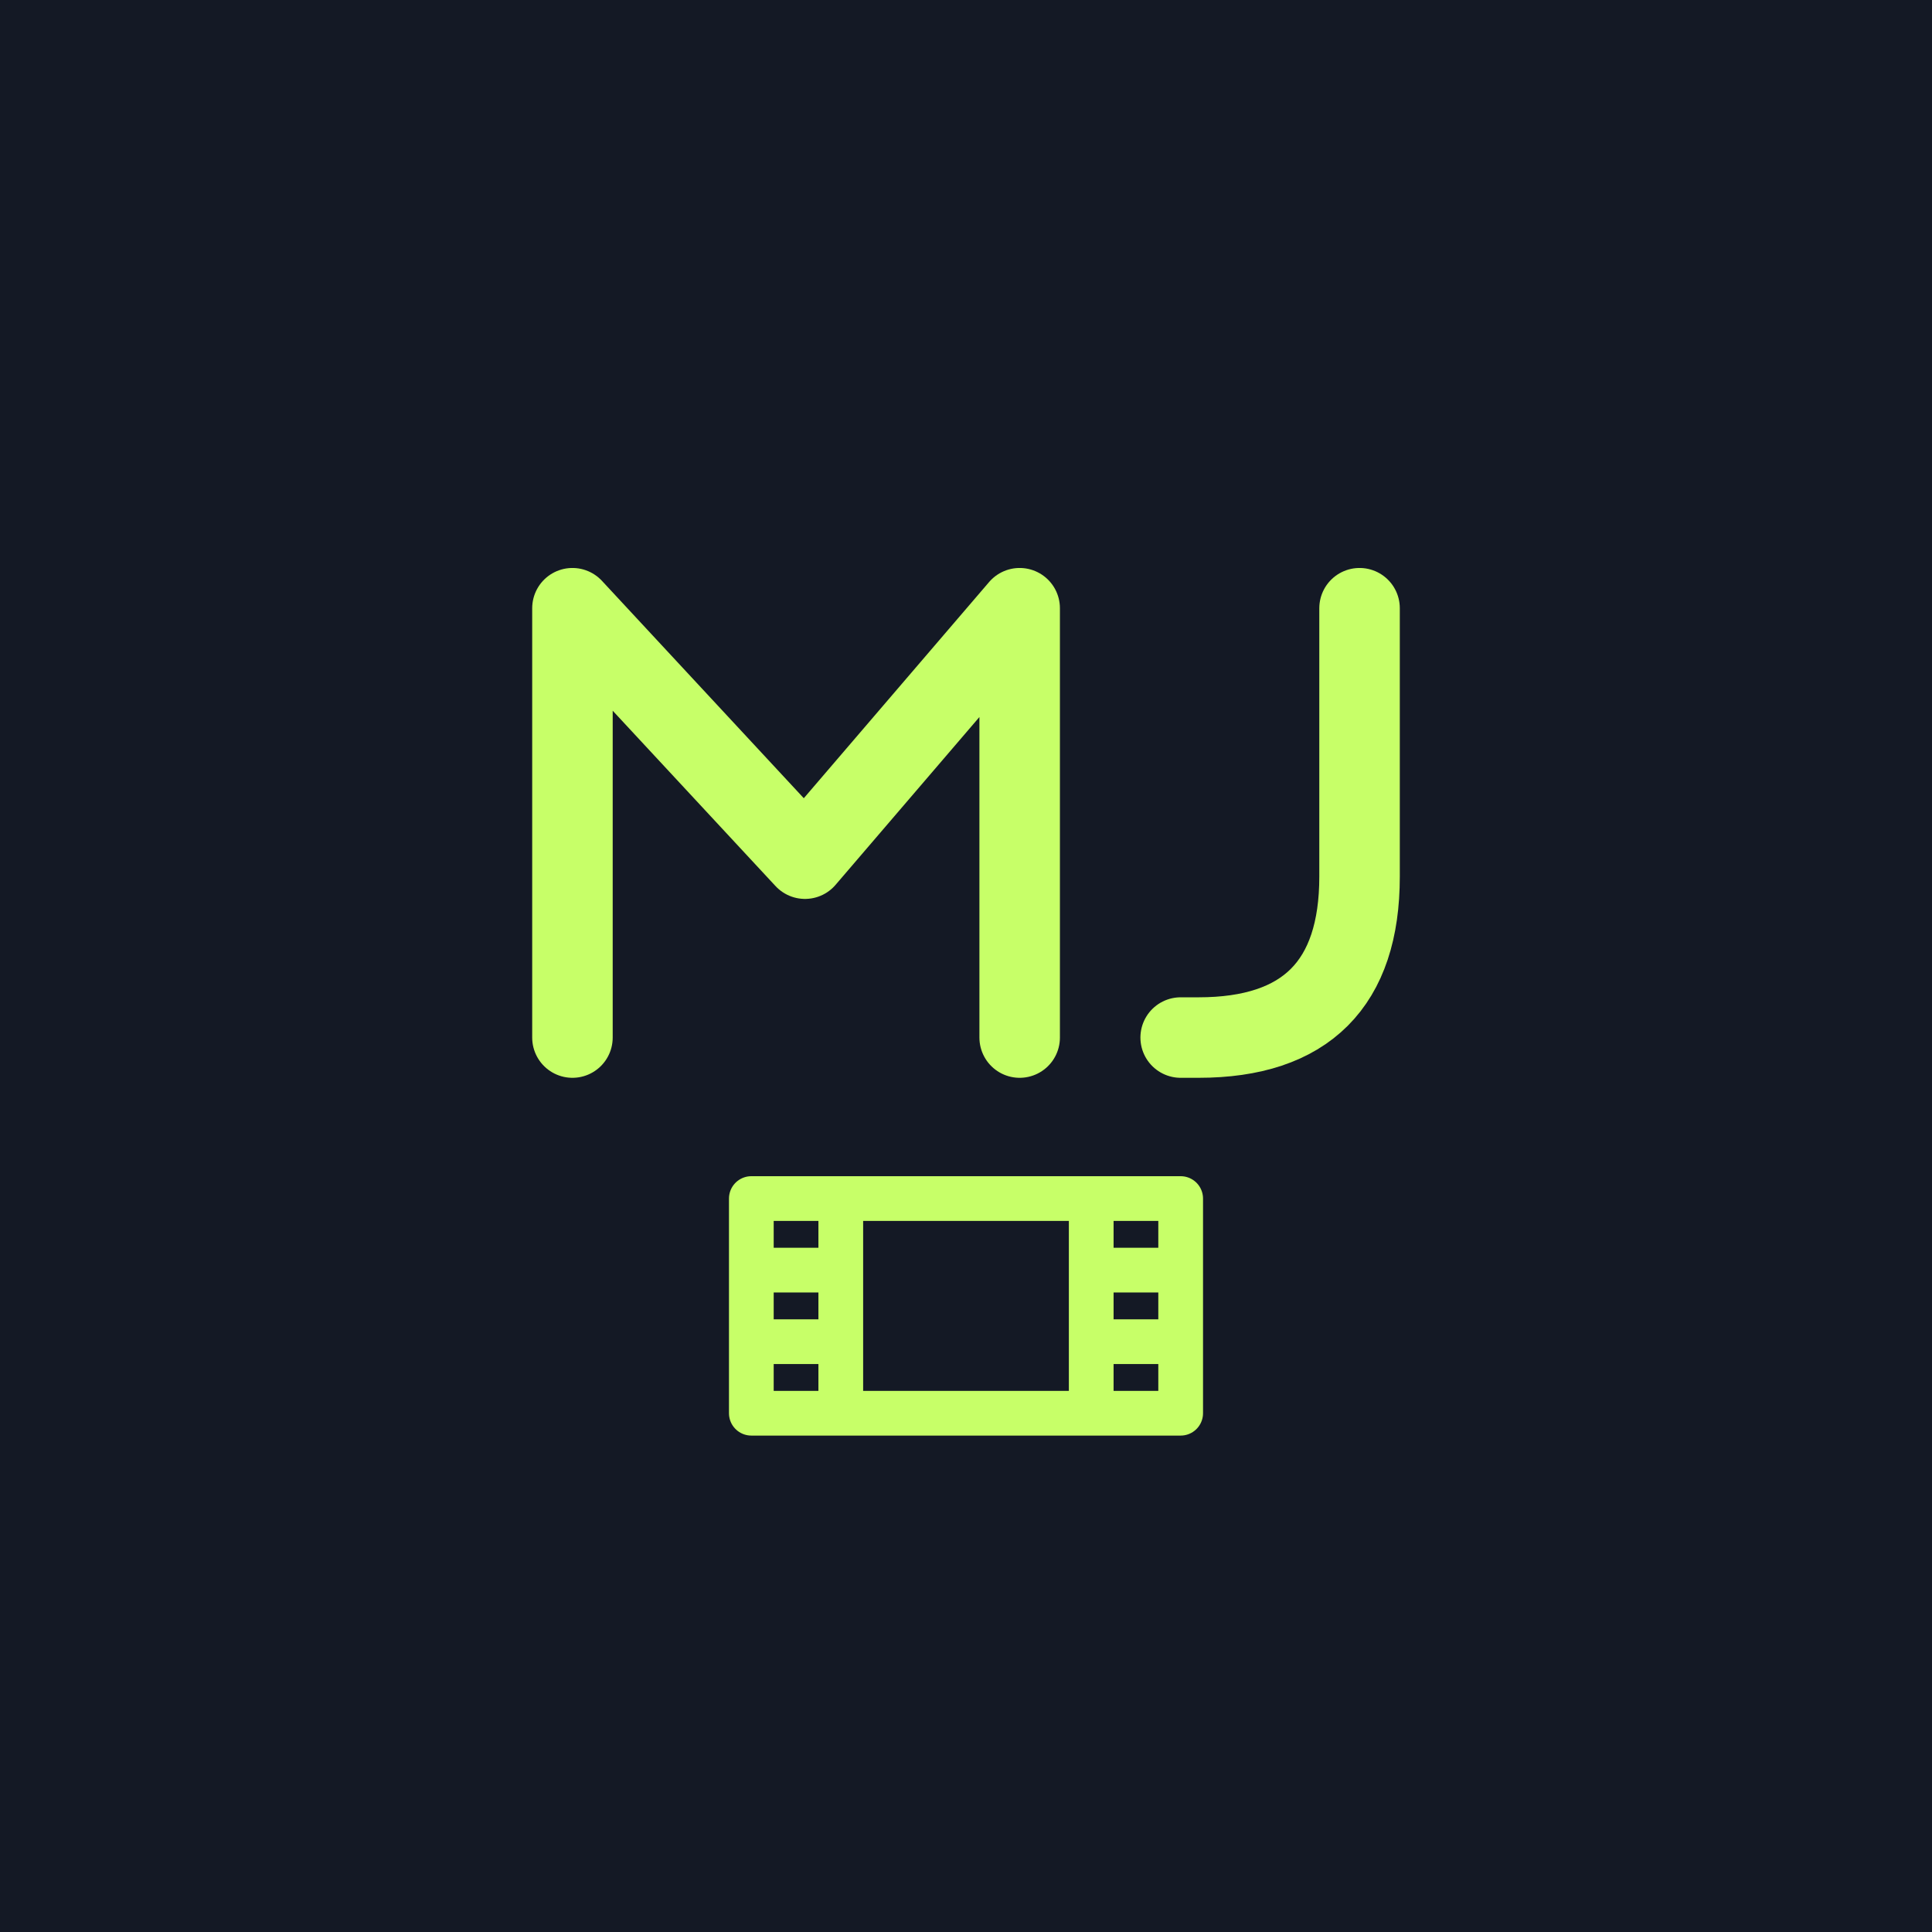
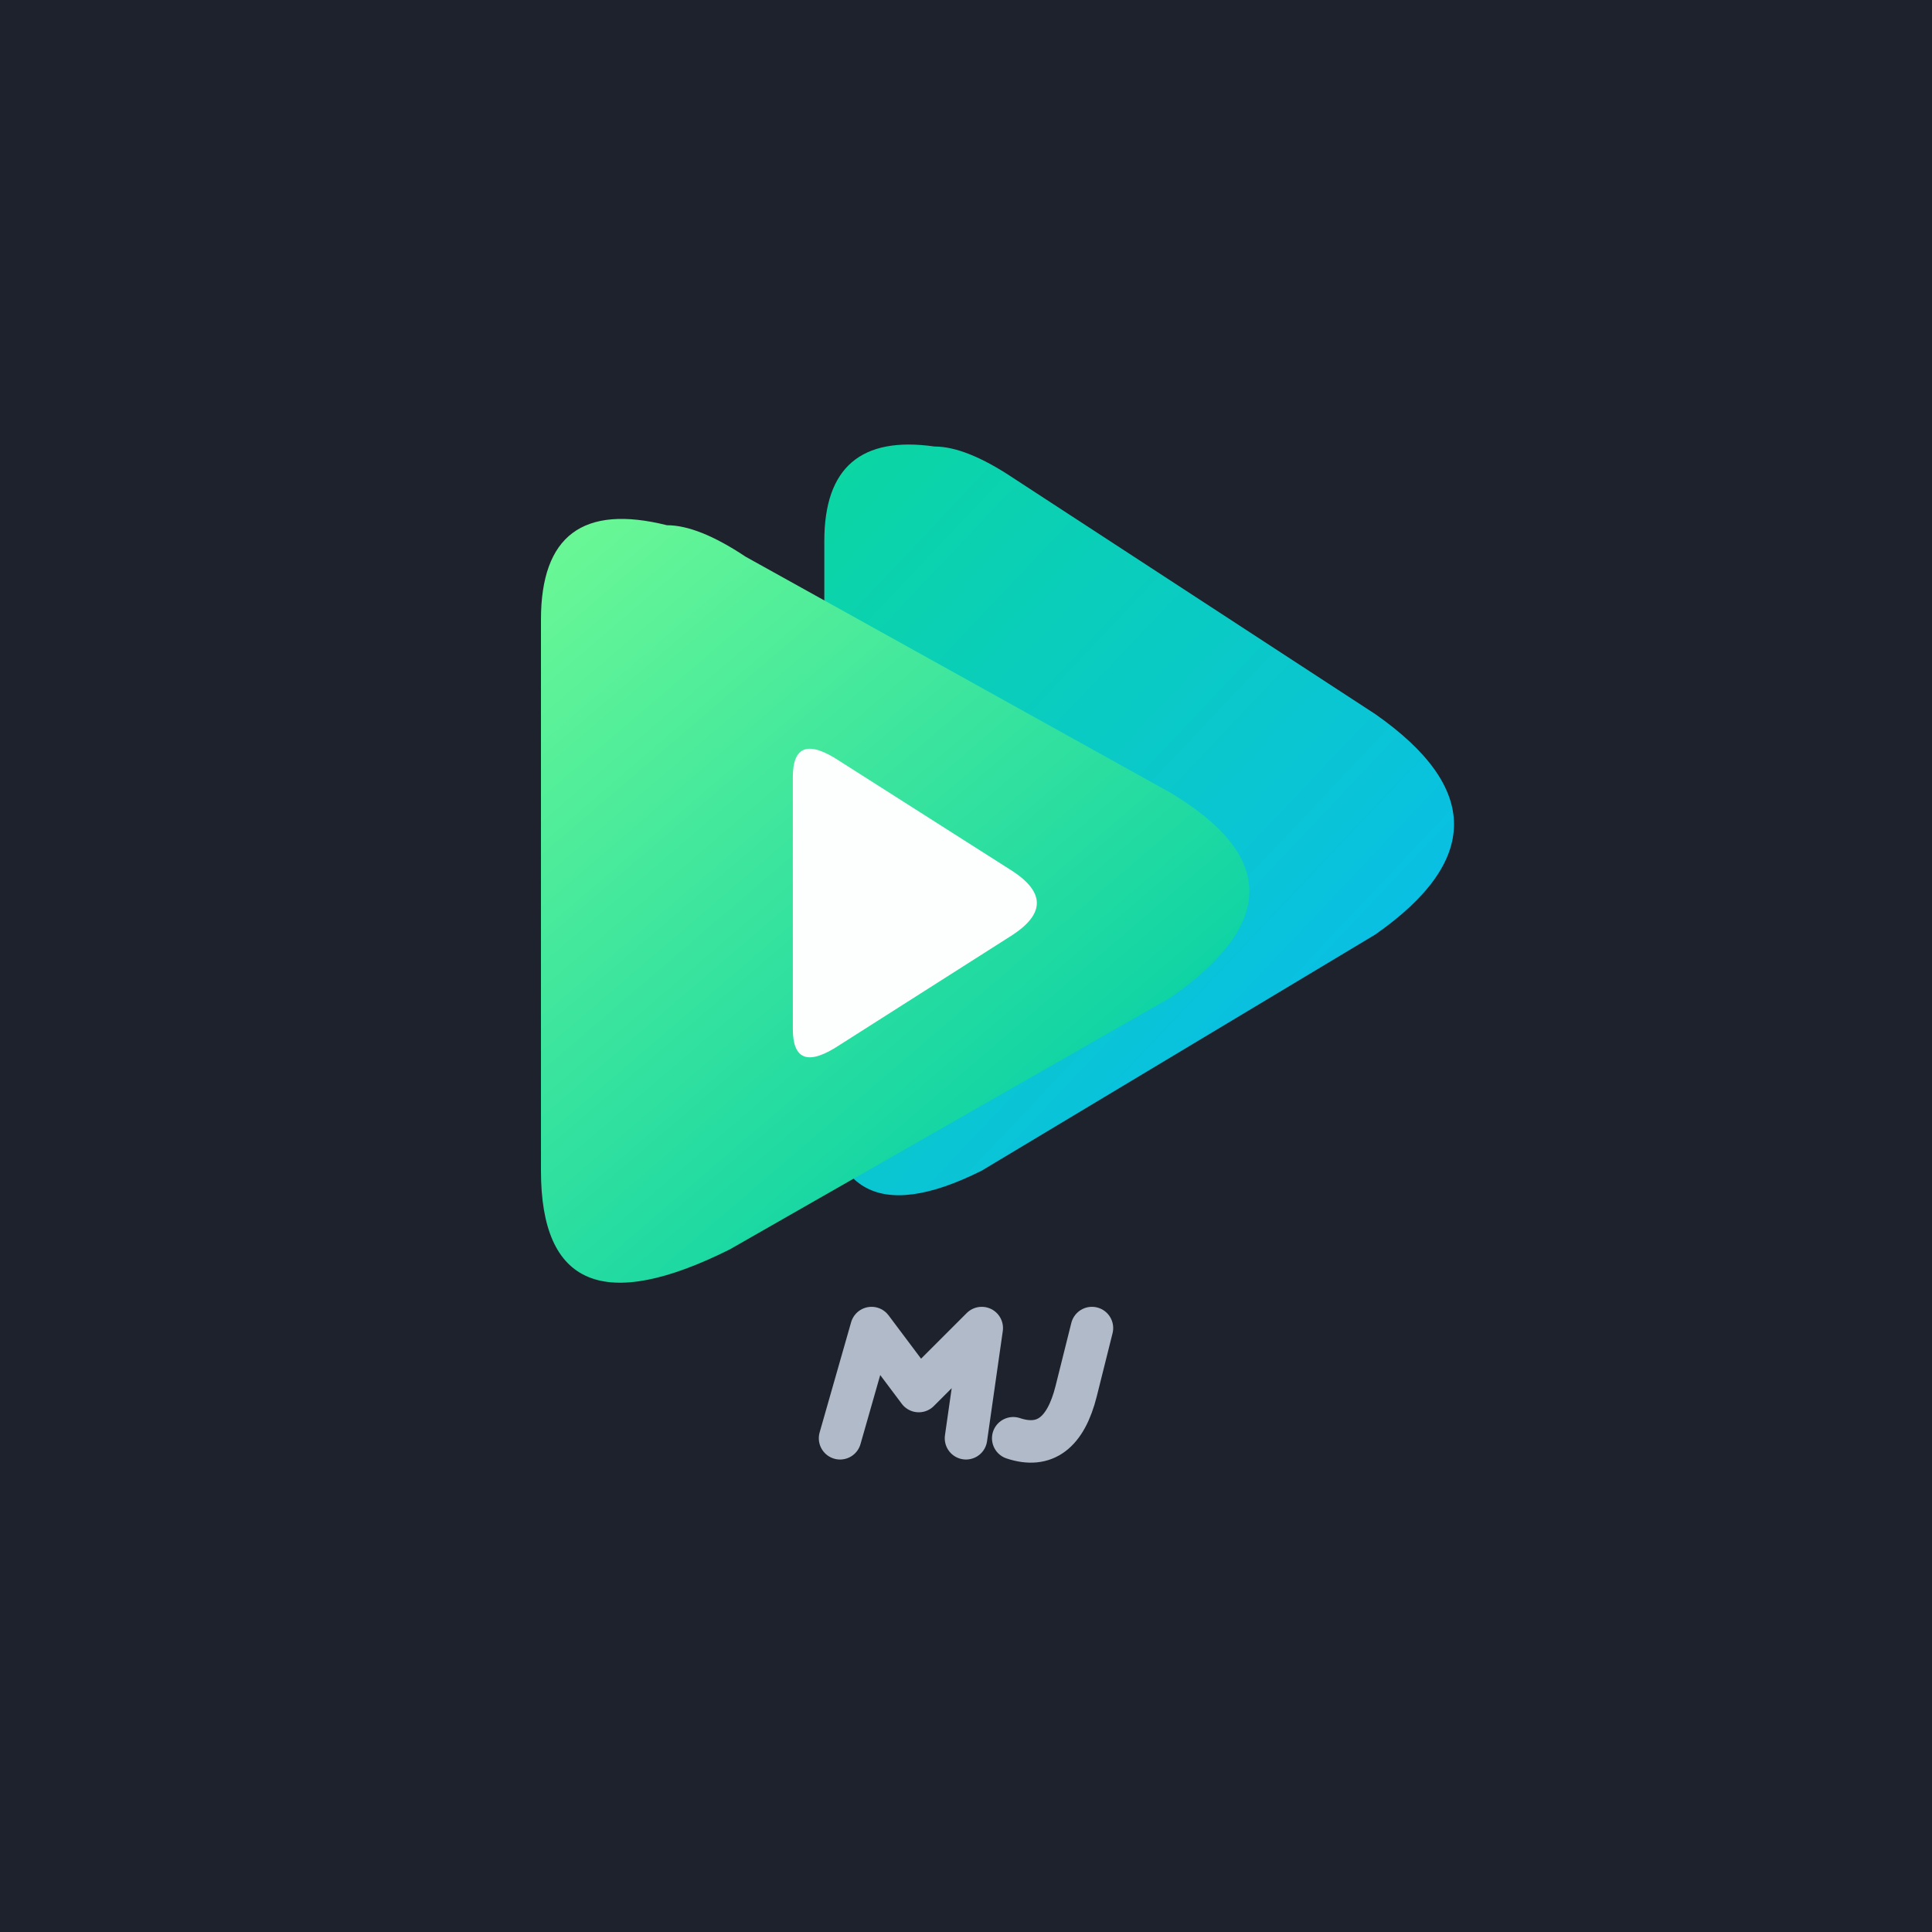
<svg xmlns="http://www.w3.org/2000/svg" viewBox="0 0 108 108">
-   <path id="background" fill="#141925" d="M0 0h108v108H0z" />
-   <g fill="none" stroke="#C7FF68" stroke-linecap="round" stroke-linejoin="round">
-     <path id="mj-monogram" stroke-width="4.5" d="M32,58 V34 L45,48 L57,34 V58 M76,34 V49 Q76,58 67,58 H66" />
-     <path id="app-symbol" stroke-width="2.5" d="M42,67 H66 V79 H42 Z M47,67 V79 M61,67 V79 M42,71 H47 M42,75 H47 M61,71 H66 M61,75 H66" />
+   <defs>
+     <linearGradient id="play-1" gradientUnits="userSpaceOnUse" x1="45" y1="23" x2="82" y2="58">
+       <stop stop-color="#0BD6A3" />
+       <stop offset="1" stop-color="#09BDEA" />
+     </linearGradient>
+     <linearGradient id="play-2" gradientUnits="userSpaceOnUse" x1="30" y1="26" x2="66" y2="68">
+       <stop stop-color="#69F796" />
+       <stop offset="1" stop-color="#00CDA7" />
+     </linearGradient>
+   </defs>
+   <path fill="#1E222D" d="M0 0h108v108H0z" />
+   <g transform="translate(54 54) scale(.88) translate(-54 -54)">
+     <path fill="url(#play-1)" d="M45,27 Q45,20 52,21 Q54,21 57,23 L80,38 Q90,45 80,52 L55,67 Q45,72 45,61 Z" />
+     <path fill="url(#play-2)" d="M27,32 Q27,24 35,26 Q37,26 40,28 L67,43 Q77,49 67,56 L39,72 Q27,78 27,67 Z" />
+     <path fill="#FDFFFE" d="M43,42 Q43,39 46,41 L57,48 Q60,50 57,52 L46,59 Q43,61 43,58 Z" />
+     <path fill="none" stroke="#B1BAC8" stroke-width="2.7" stroke-linecap="round" stroke-linejoin="round" d="M46,84 L48,77 L51,81 L55,77 L54,84 M62,77 L61,81 Q60,85 57,84" />
  </g>
</svg>
